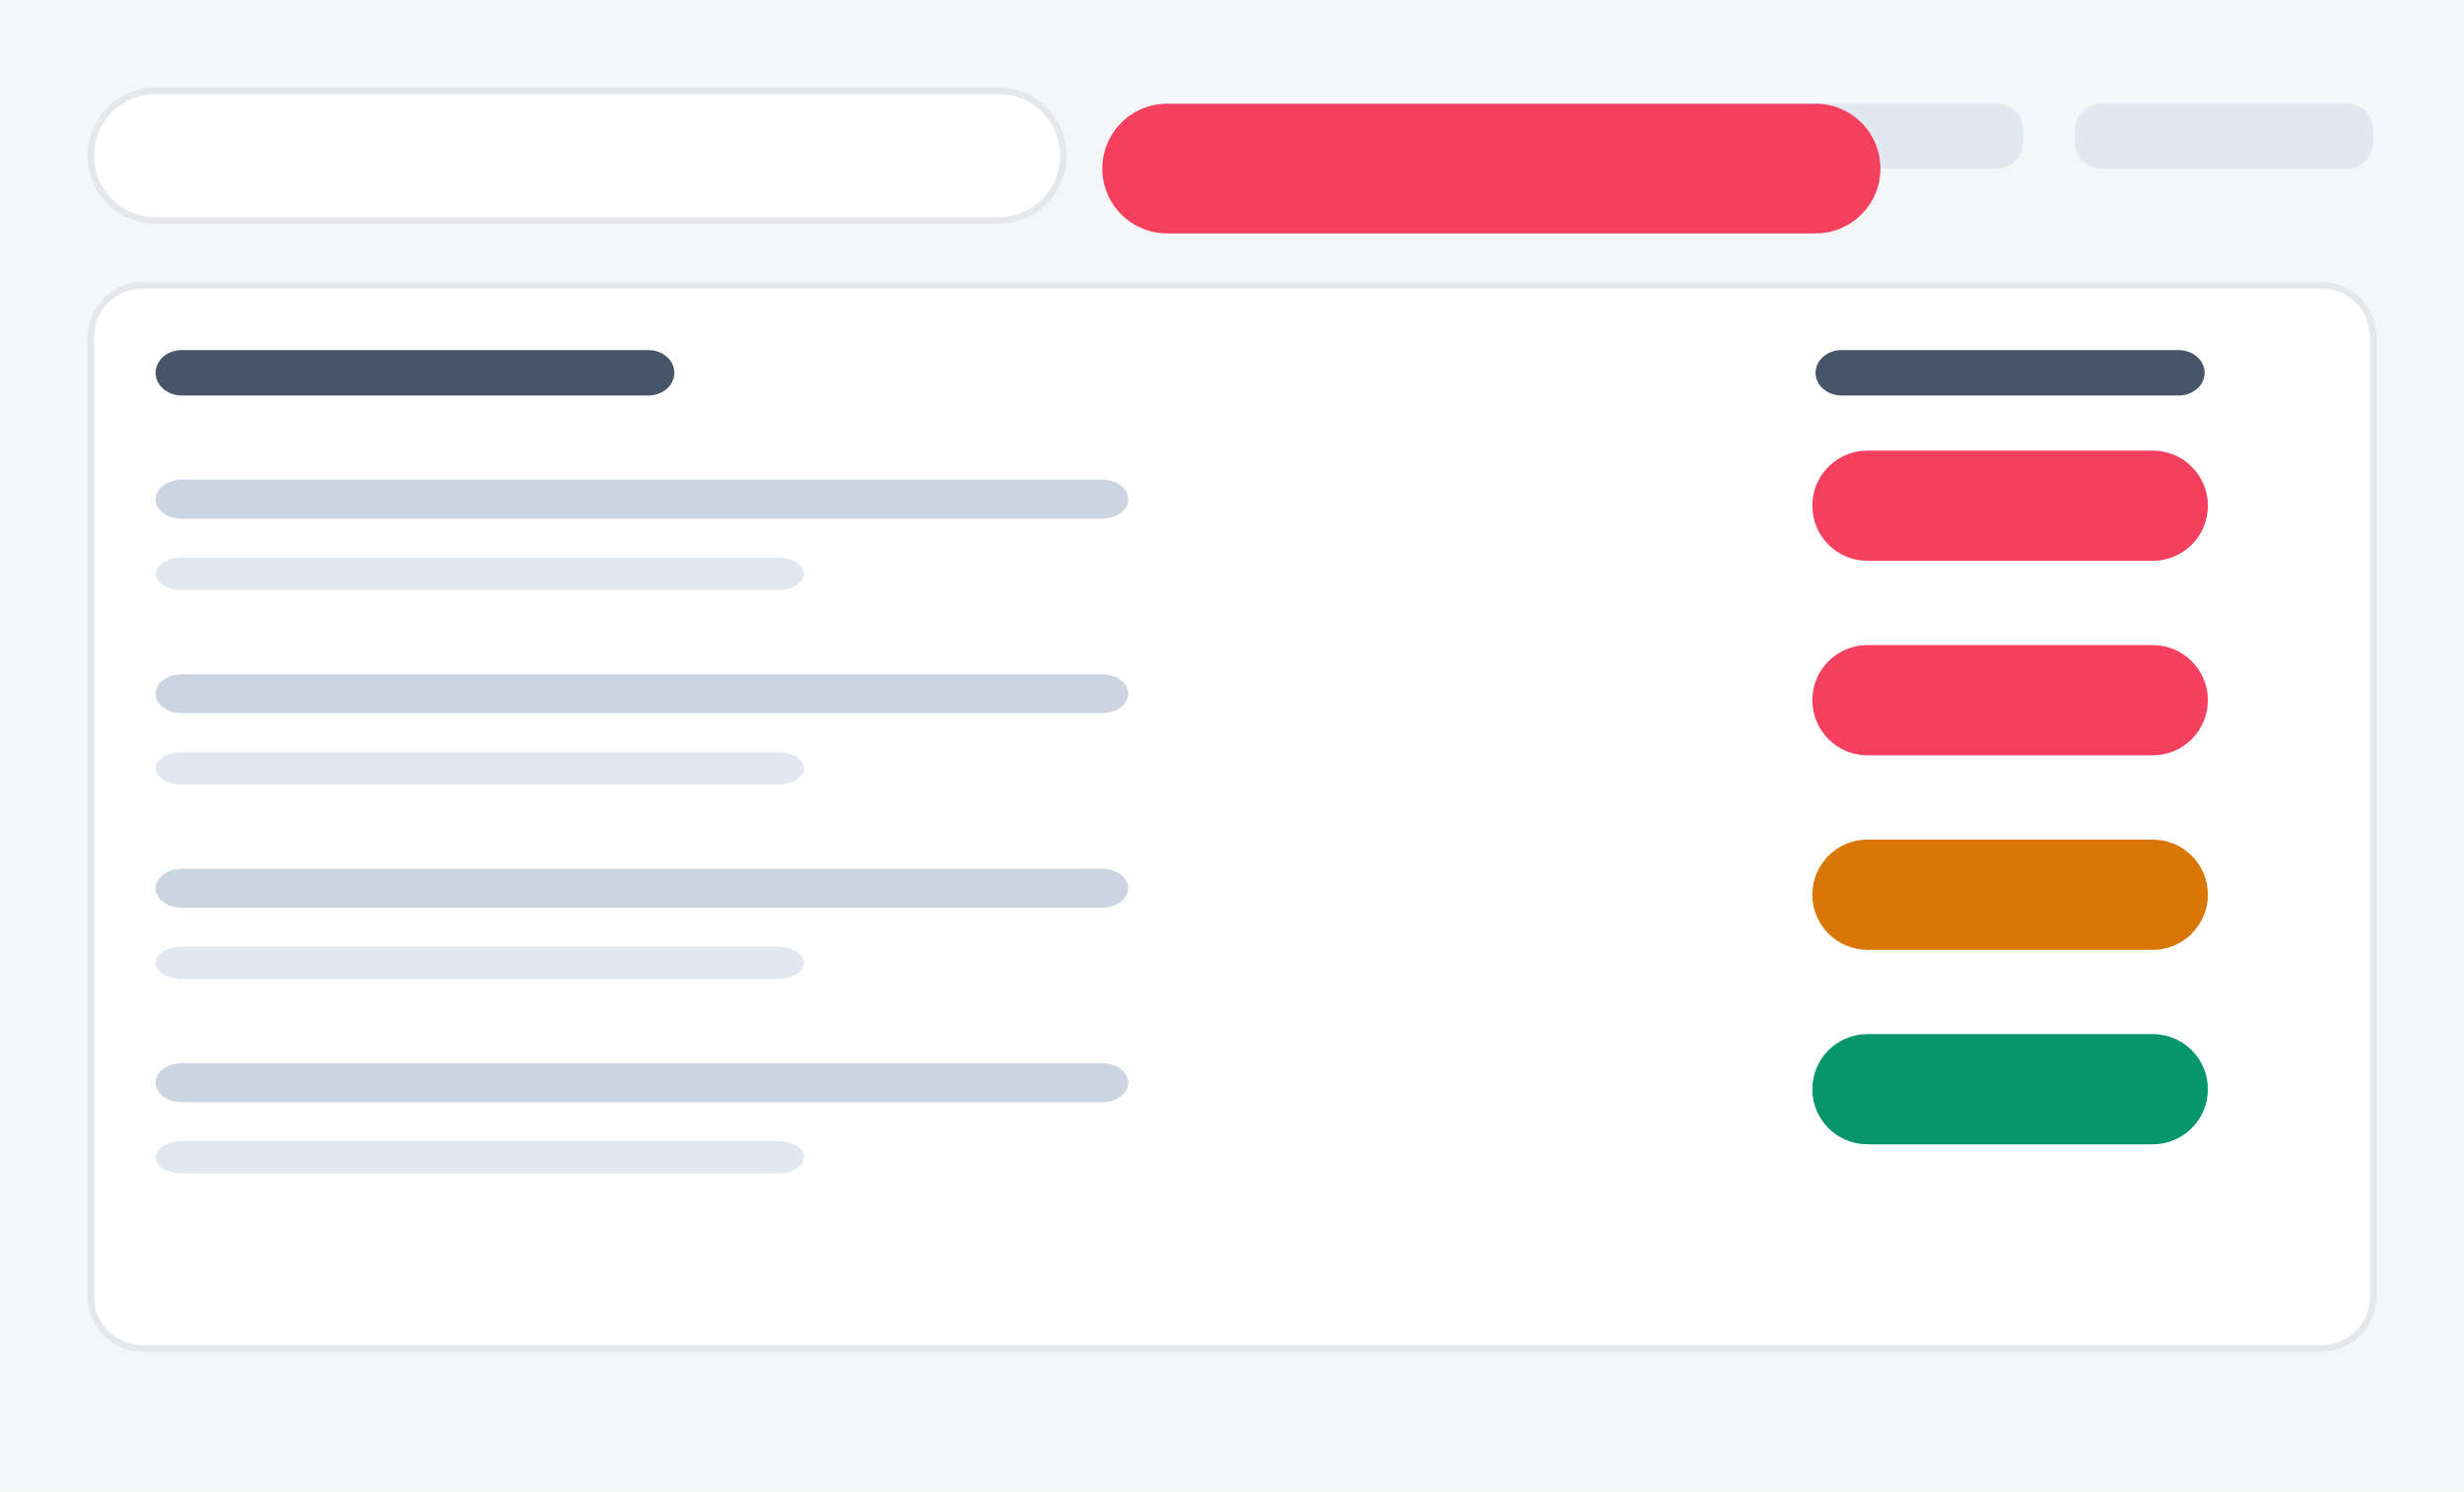
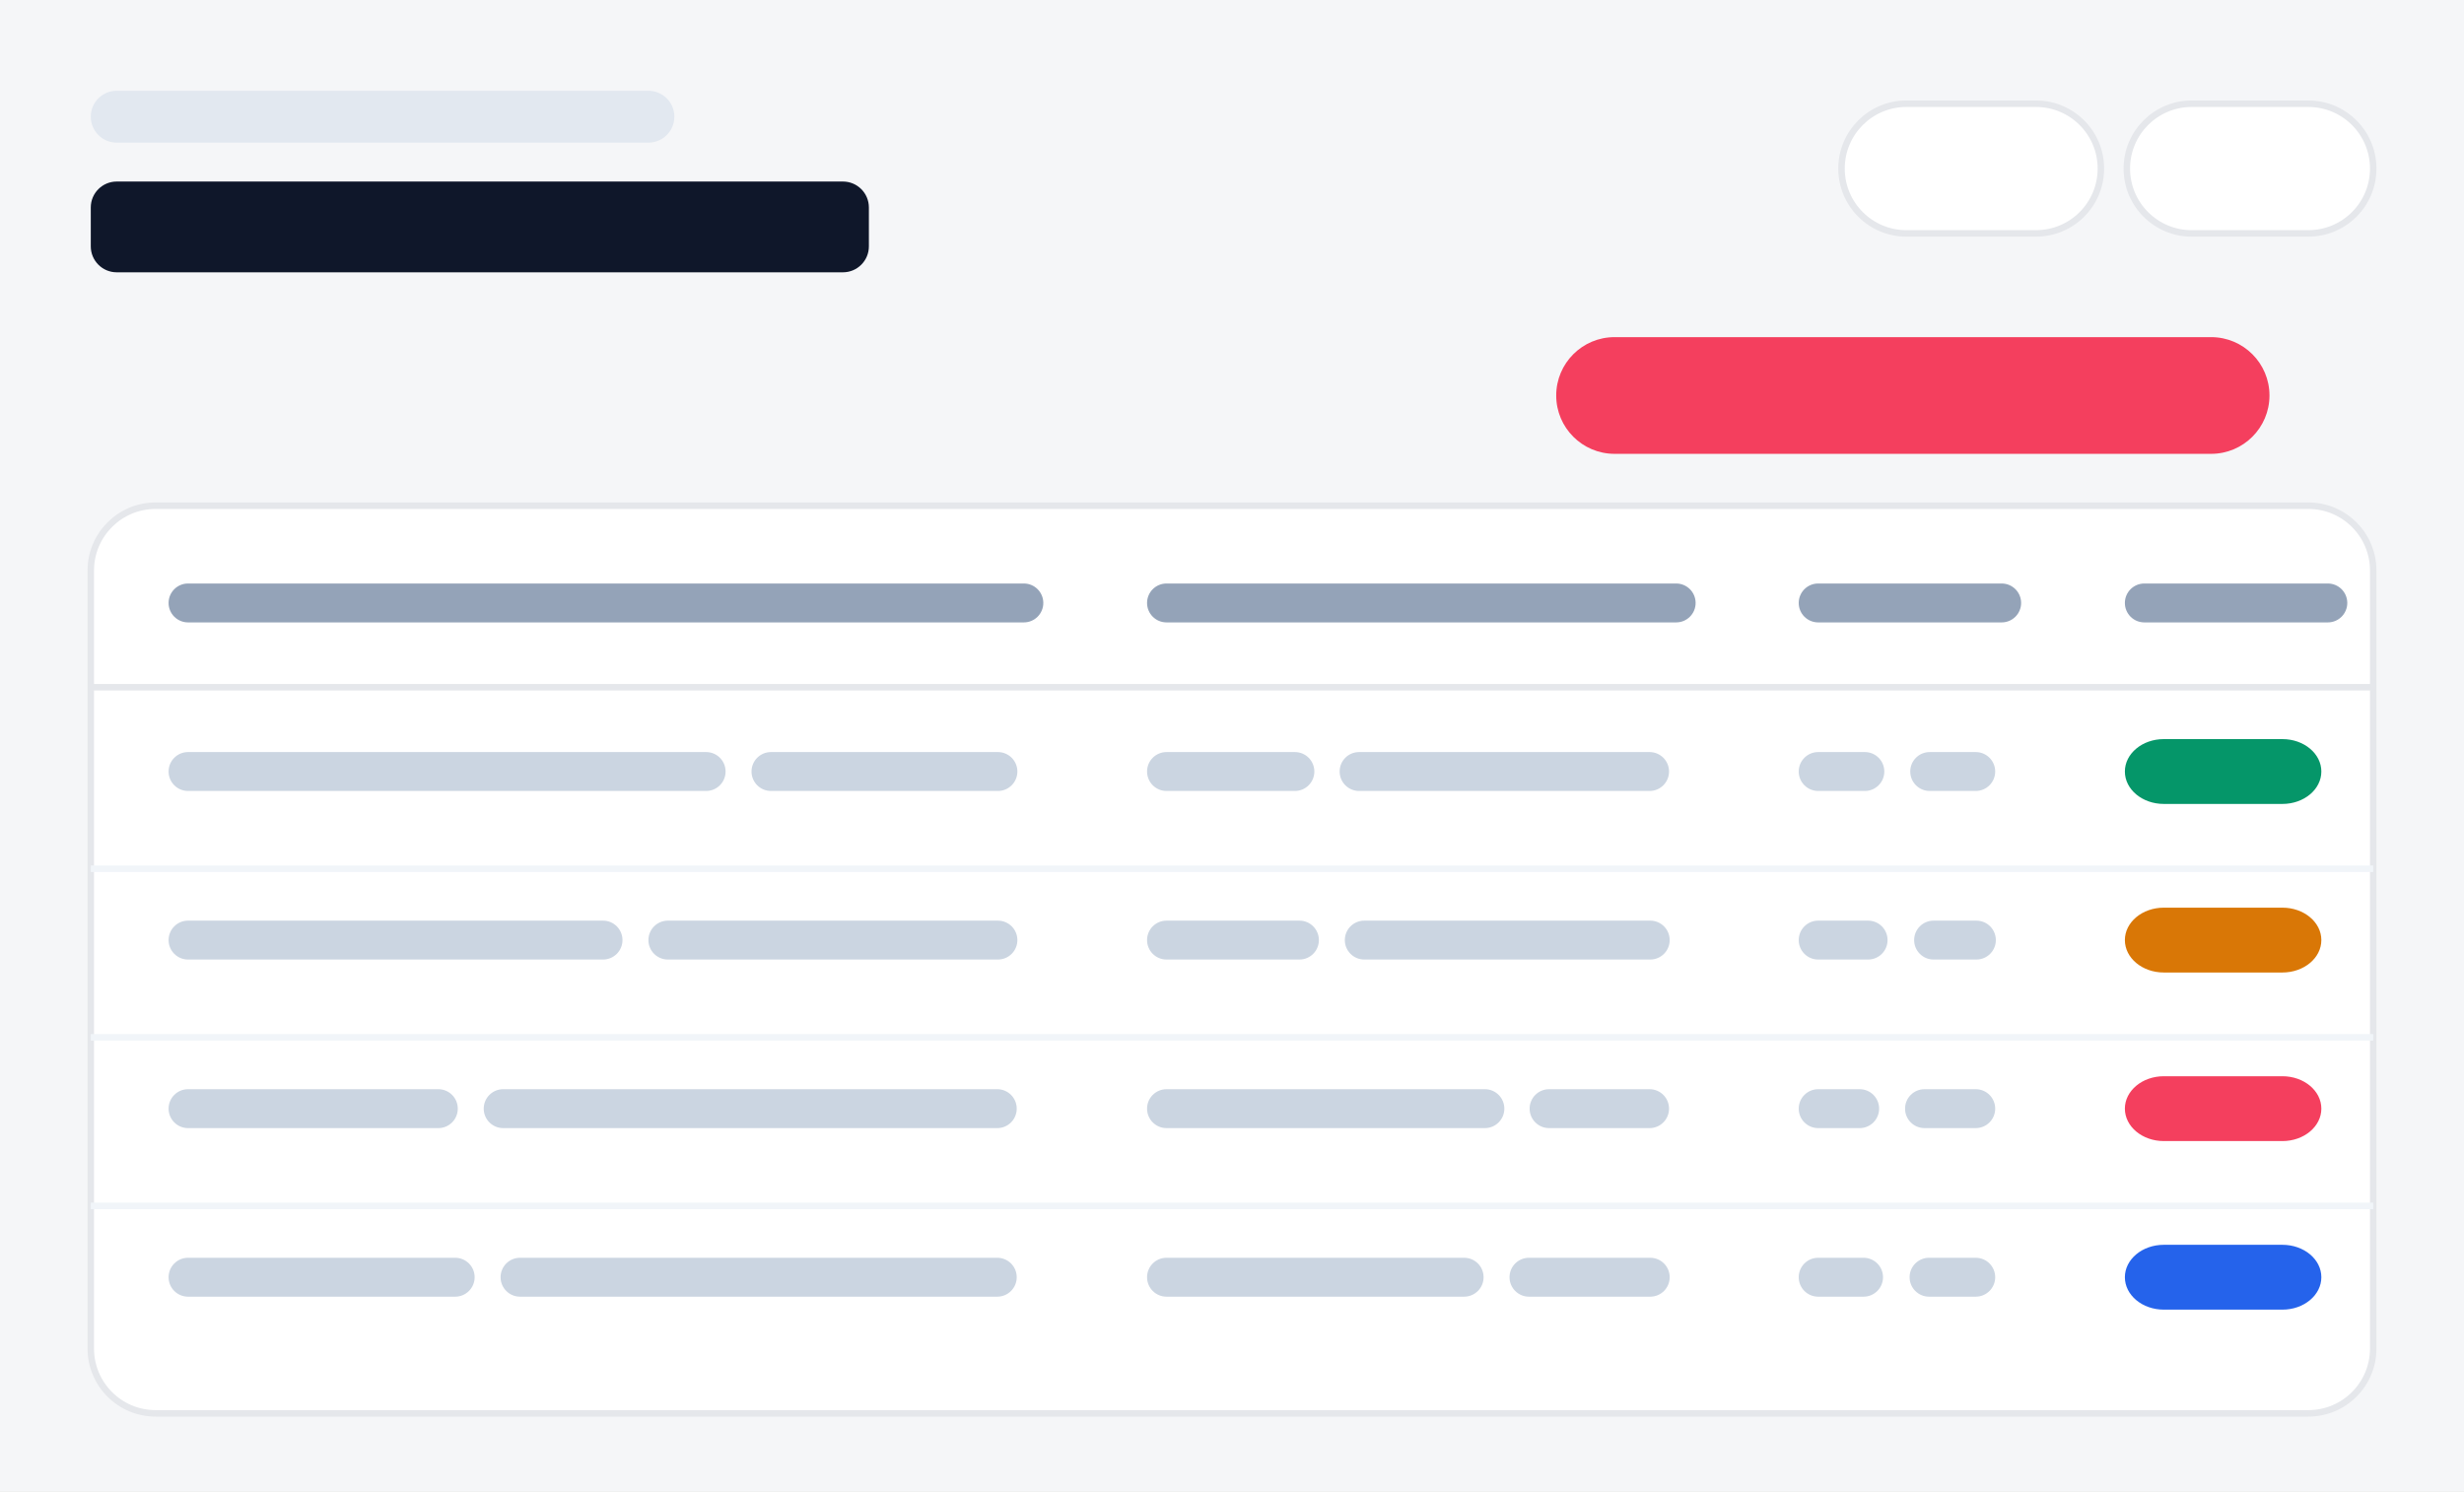
<svg xmlns="http://www.w3.org/2000/svg" viewBox="0 0 380 230" width="380" height="230">
  <rect width="380" height="230" fill="#F5F6F8" />
-   <rect x="14" y="14" width="150" height="20" rx="10" fill="#FFFFFF" stroke="#E5E7EB" />
-   <rect x="262" y="16" width="50" height="10" rx="4" fill="#e2e8f0" />
-   <rect x="320" y="16" width="46" height="10" rx="4" fill="#e2e8f0" />
-   <rect x="170" y="16" width="120" height="20" rx="10" fill="#f43f5e" />
-   <rect x="14" y="44" width="352" height="164" rx="8" fill="#FFFFFF" stroke="#E5E7EB" />
-   <rect x="24" y="54" width="80" height="7" rx="4" fill="#475569" />
-   <rect x="280" y="54" width="60" height="7" rx="4" fill="#475569" />
-   <rect x="24" y="74" width="150" height="6" rx="4" fill="#cbd5e1" />
-   <rect x="24" y="86" width="100" height="5" rx="4" fill="#e2e8f0" />
-   <rect x="280" y="70" width="60" height="16" rx="8" fill="#f43f5e" stroke="#f43f5e" />
-   <rect x="24" y="104" width="150" height="6" rx="4" fill="#cbd5e1" />
-   <rect x="24" y="116" width="100" height="5" rx="4" fill="#e2e8f0" />
-   <rect x="280" y="100" width="60" height="16" rx="8" fill="#f43f5e" stroke="#f43f5e" />
-   <rect x="24" y="134" width="150" height="6" rx="4" fill="#cbd5e1" />
-   <rect x="24" y="146" width="100" height="5" rx="4" fill="#e2e8f0" />
-   <rect x="280" y="130" width="60" height="16" rx="8" fill="#d97706" stroke="#d97706" />
-   <rect x="24" y="164" width="150" height="6" rx="4" fill="#cbd5e1" />
-   <rect x="24" y="176" width="100" height="5" rx="4" fill="#e2e8f0" />
-   <rect x="280" y="160" width="60" height="16" rx="8" fill="#059669" stroke="#059669" />
+   <rect x="14.0" y="14.0" width="90.0" height="8.0" rx="4" fill="#e2e8f0" />
+   <rect x="14.0" y="28.0" width="120.0" height="14.0" rx="4" fill="#0f172a" />
+   <rect x="284.0" y="16.0" width="40.0" height="20.0" rx="10" fill="#FFFFFF" stroke="#E5E7EB" stroke-width="1" />
+   <rect x="328.0" y="16.0" width="38.0" height="20.0" rx="10" fill="#FFFFFF" stroke="#E5E7EB" stroke-width="1" />
+   <rect x="240.0" y="52.0" width="110.0" height="18.0" rx="9" fill="#f43f5e" />
+   <rect x="14.0" y="78.0" width="352.0" height="140.0" rx="10" fill="#FFFFFF" stroke="#E5E7EB" stroke-width="1" />
+   <rect x="26.0" y="90.0" width="134.9" height="6.0" rx="3" fill="#94a3b8" />
+   <rect x="176.9" y="90.0" width="84.6" height="6.0" rx="3" fill="#94a3b8" />
+   <rect x="277.4" y="90.0" width="34.3" height="6.0" rx="3" fill="#94a3b8" />
+   <rect x="327.7" y="90.0" width="34.3" height="6.0" rx="3" fill="#94a3b8" />
+   <line x1="14.0" y1="106.0" x2="366.0" y2="106.0" stroke="#E5E7EB" stroke-width="1" />
+   <rect x="26.0" y="116.0" width="85.9" height="6.0" rx="3.0" fill="#cbd5e1" />
+   <rect x="115.9" y="116.0" width="41.0" height="6.0" rx="3.0" fill="#cbd5e1" />
+   <rect x="176.9" y="116.0" width="25.8" height="6.0" rx="3.0" fill="#cbd5e1" />
+   <rect x="206.6" y="116.0" width="50.8" height="6.0" rx="3.0" fill="#cbd5e1" />
+   <rect x="277.4" y="116.0" width="13.2" height="6.0" rx="3.0" fill="#cbd5e1" />
+   <rect x="294.6" y="116.0" width="13.1" height="6.0" rx="3.0" fill="#cbd5e1" />
+   <rect x="327.7" y="114.0" width="30.3" height="10.0" rx="6" fill="#059669" />
+   <line x1="14.0" y1="134.0" x2="366.0" y2="134.0" stroke="#F1F5F9" stroke-width="1" />
+   <rect x="26.0" y="142.0" width="70.0" height="6.0" rx="3.0" fill="#cbd5e1" />
+   <rect x="100.0" y="142.0" width="56.9" height="6.0" rx="3.0" fill="#cbd5e1" />
+   <rect x="176.9" y="142.0" width="26.5" height="6.0" rx="3.0" fill="#cbd5e1" />
+   <rect x="207.4" y="142.0" width="50.1" height="6.0" rx="3.0" fill="#cbd5e1" />
+   <rect x="277.4" y="142.0" width="13.7" height="6.0" rx="3.0" fill="#cbd5e1" />
+   <rect x="295.2" y="142.0" width="12.6" height="6.0" rx="3.0" fill="#cbd5e1" />
+   <rect x="327.7" y="140.0" width="30.3" height="10.0" rx="6" fill="#d97706" />
+   <line x1="14.0" y1="160.0" x2="366.0" y2="160.0" stroke="#F1F5F9" stroke-width="1" />
+   <rect x="26.0" y="168.0" width="44.6" height="6.0" rx="3.0" fill="#cbd5e1" />
+   <rect x="74.6" y="168.0" width="82.2" height="6.0" rx="3.0" fill="#cbd5e1" />
+   <rect x="176.9" y="168.0" width="55.1" height="6.0" rx="3.0" fill="#cbd5e1" />
+   <rect x="235.9" y="168.0" width="21.5" height="6.0" rx="3.0" fill="#cbd5e1" />
+   <rect x="277.4" y="168.0" width="12.4" height="6.0" rx="3.0" fill="#cbd5e1" />
+   <rect x="293.8" y="168.0" width="13.9" height="6.0" rx="3.0" fill="#cbd5e1" />
+   <rect x="327.7" y="166.0" width="30.3" height="10.0" rx="6" fill="#f43f5e" />
+   <line x1="14.0" y1="186.0" x2="366.0" y2="186.0" stroke="#F1F5F9" stroke-width="1" />
+   <rect x="26.0" y="194.0" width="47.2" height="6.0" rx="3.0" fill="#cbd5e1" />
+   <rect x="77.2" y="194.0" width="79.6" height="6.0" rx="3.0" fill="#cbd5e1" />
+   <rect x="176.9" y="194.0" width="51.9" height="6.0" rx="3.0" fill="#cbd5e1" />
+   <rect x="232.8" y="194.0" width="24.7" height="6.0" rx="3.0" fill="#cbd5e1" />
+   <rect x="277.4" y="194.0" width="13.0" height="6.0" rx="3.0" fill="#cbd5e1" />
+   <rect x="294.5" y="194.0" width="13.2" height="6.0" rx="3.0" fill="#cbd5e1" />
+   <rect x="327.7" y="192.0" width="30.3" height="10.0" rx="6" fill="#2563eb" />
</svg>
